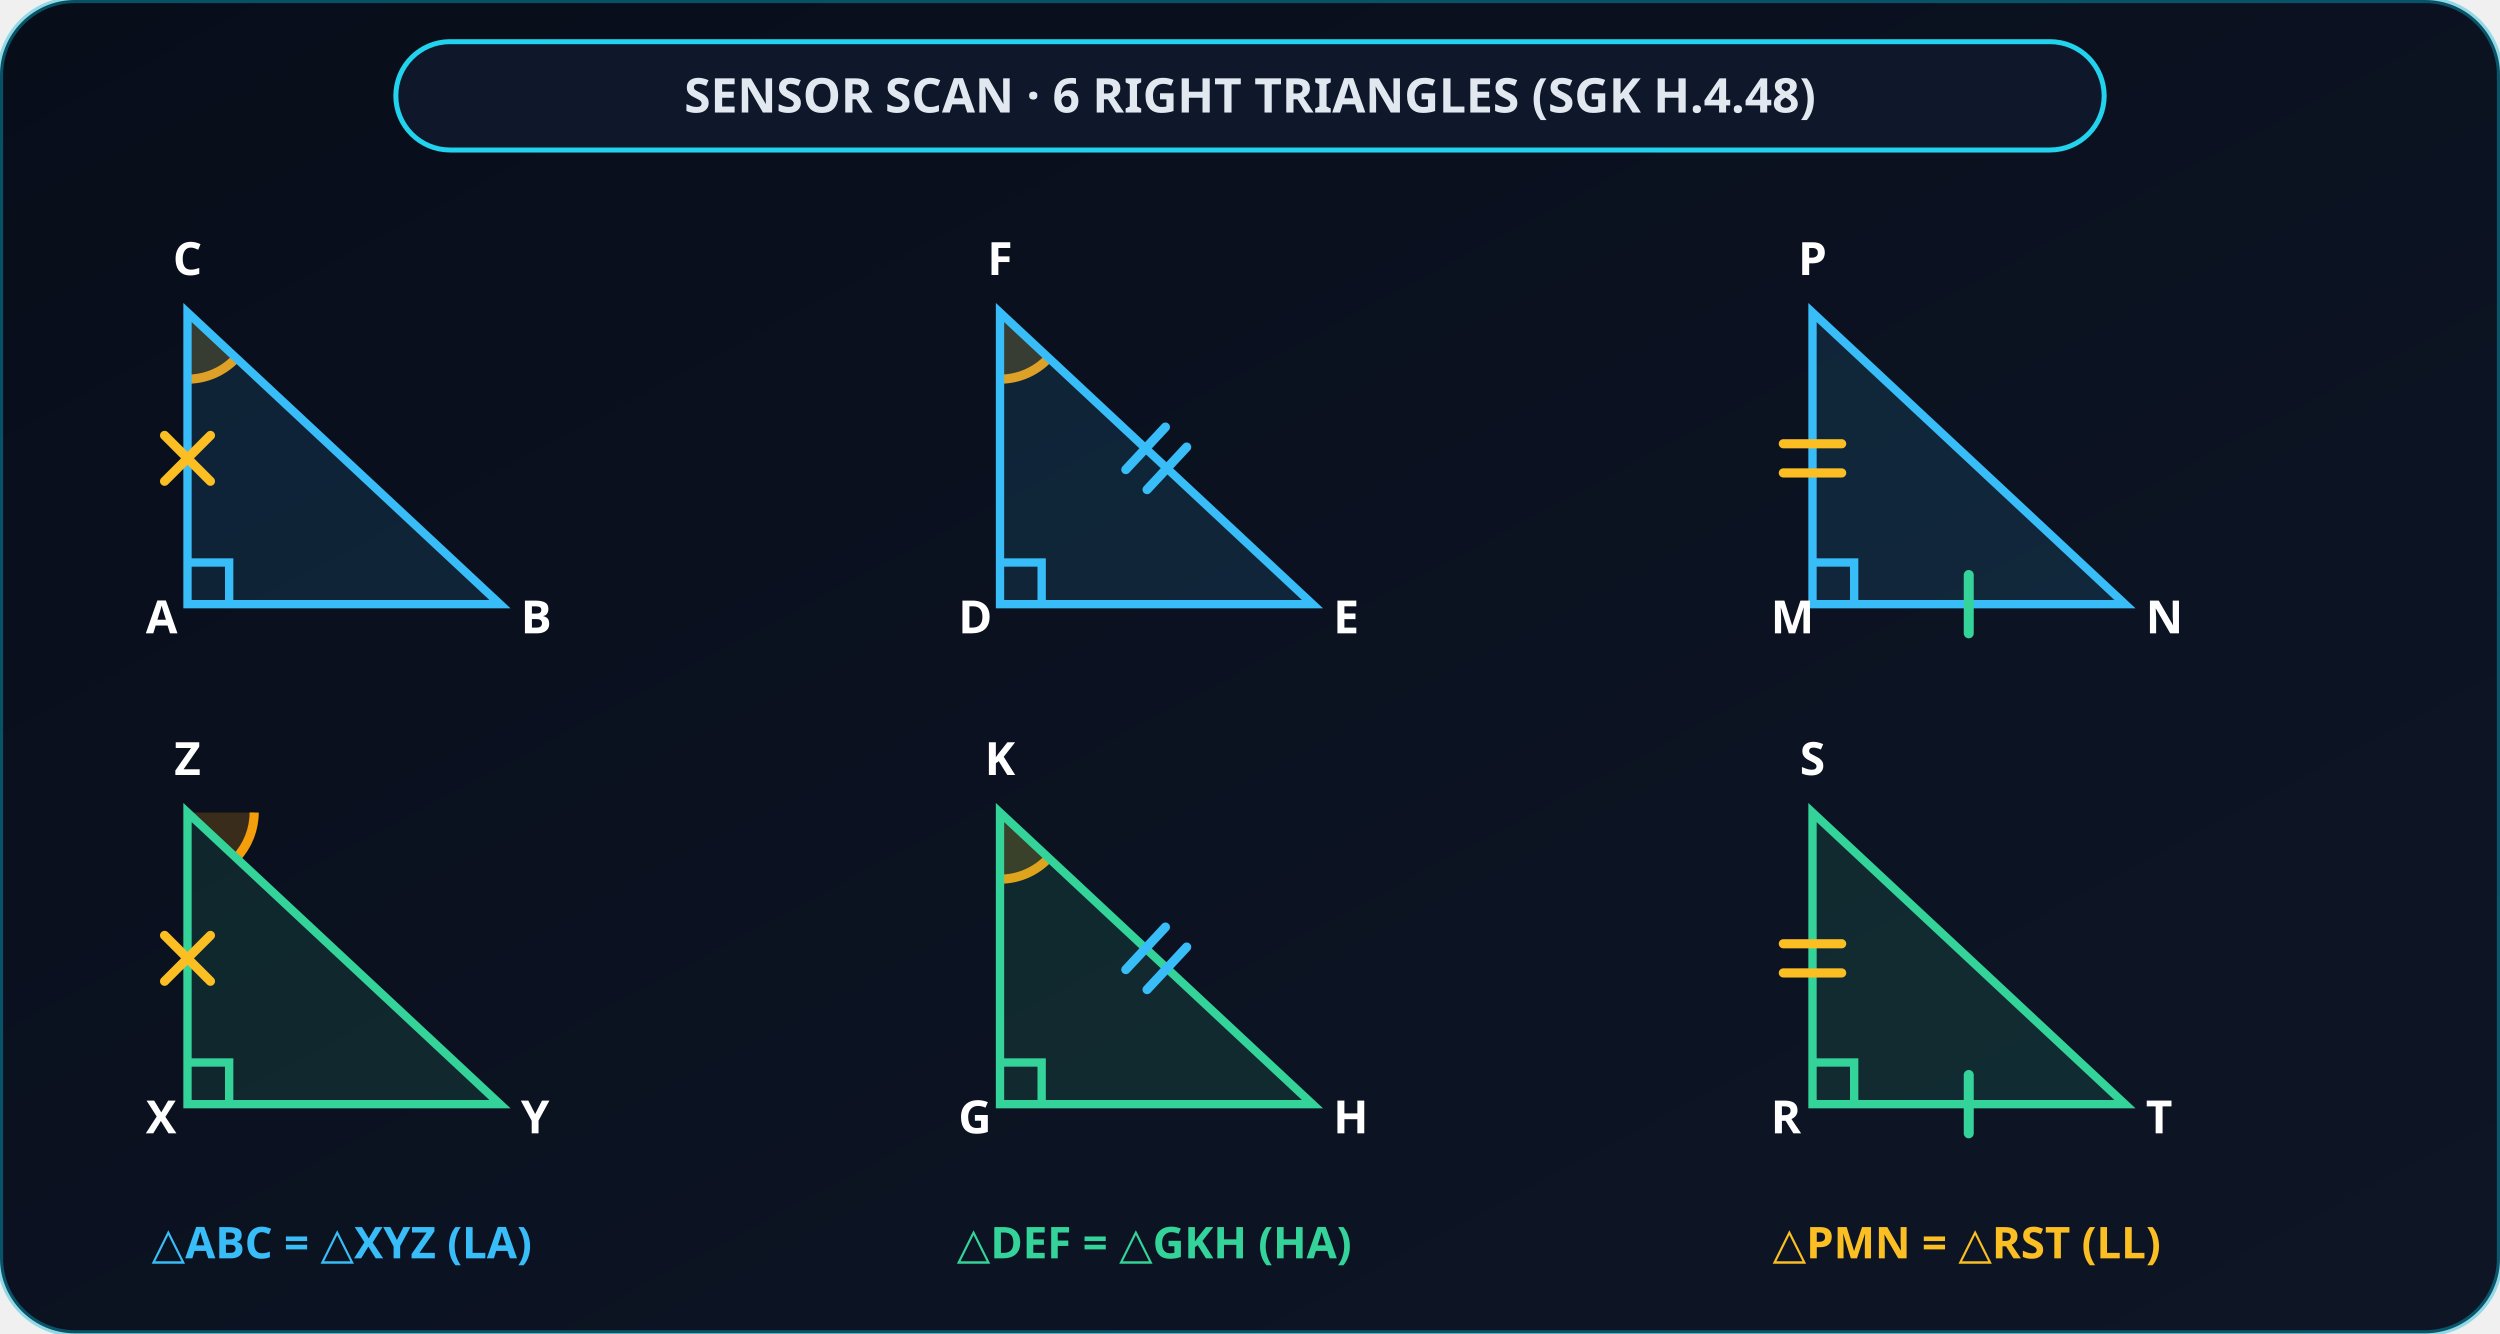
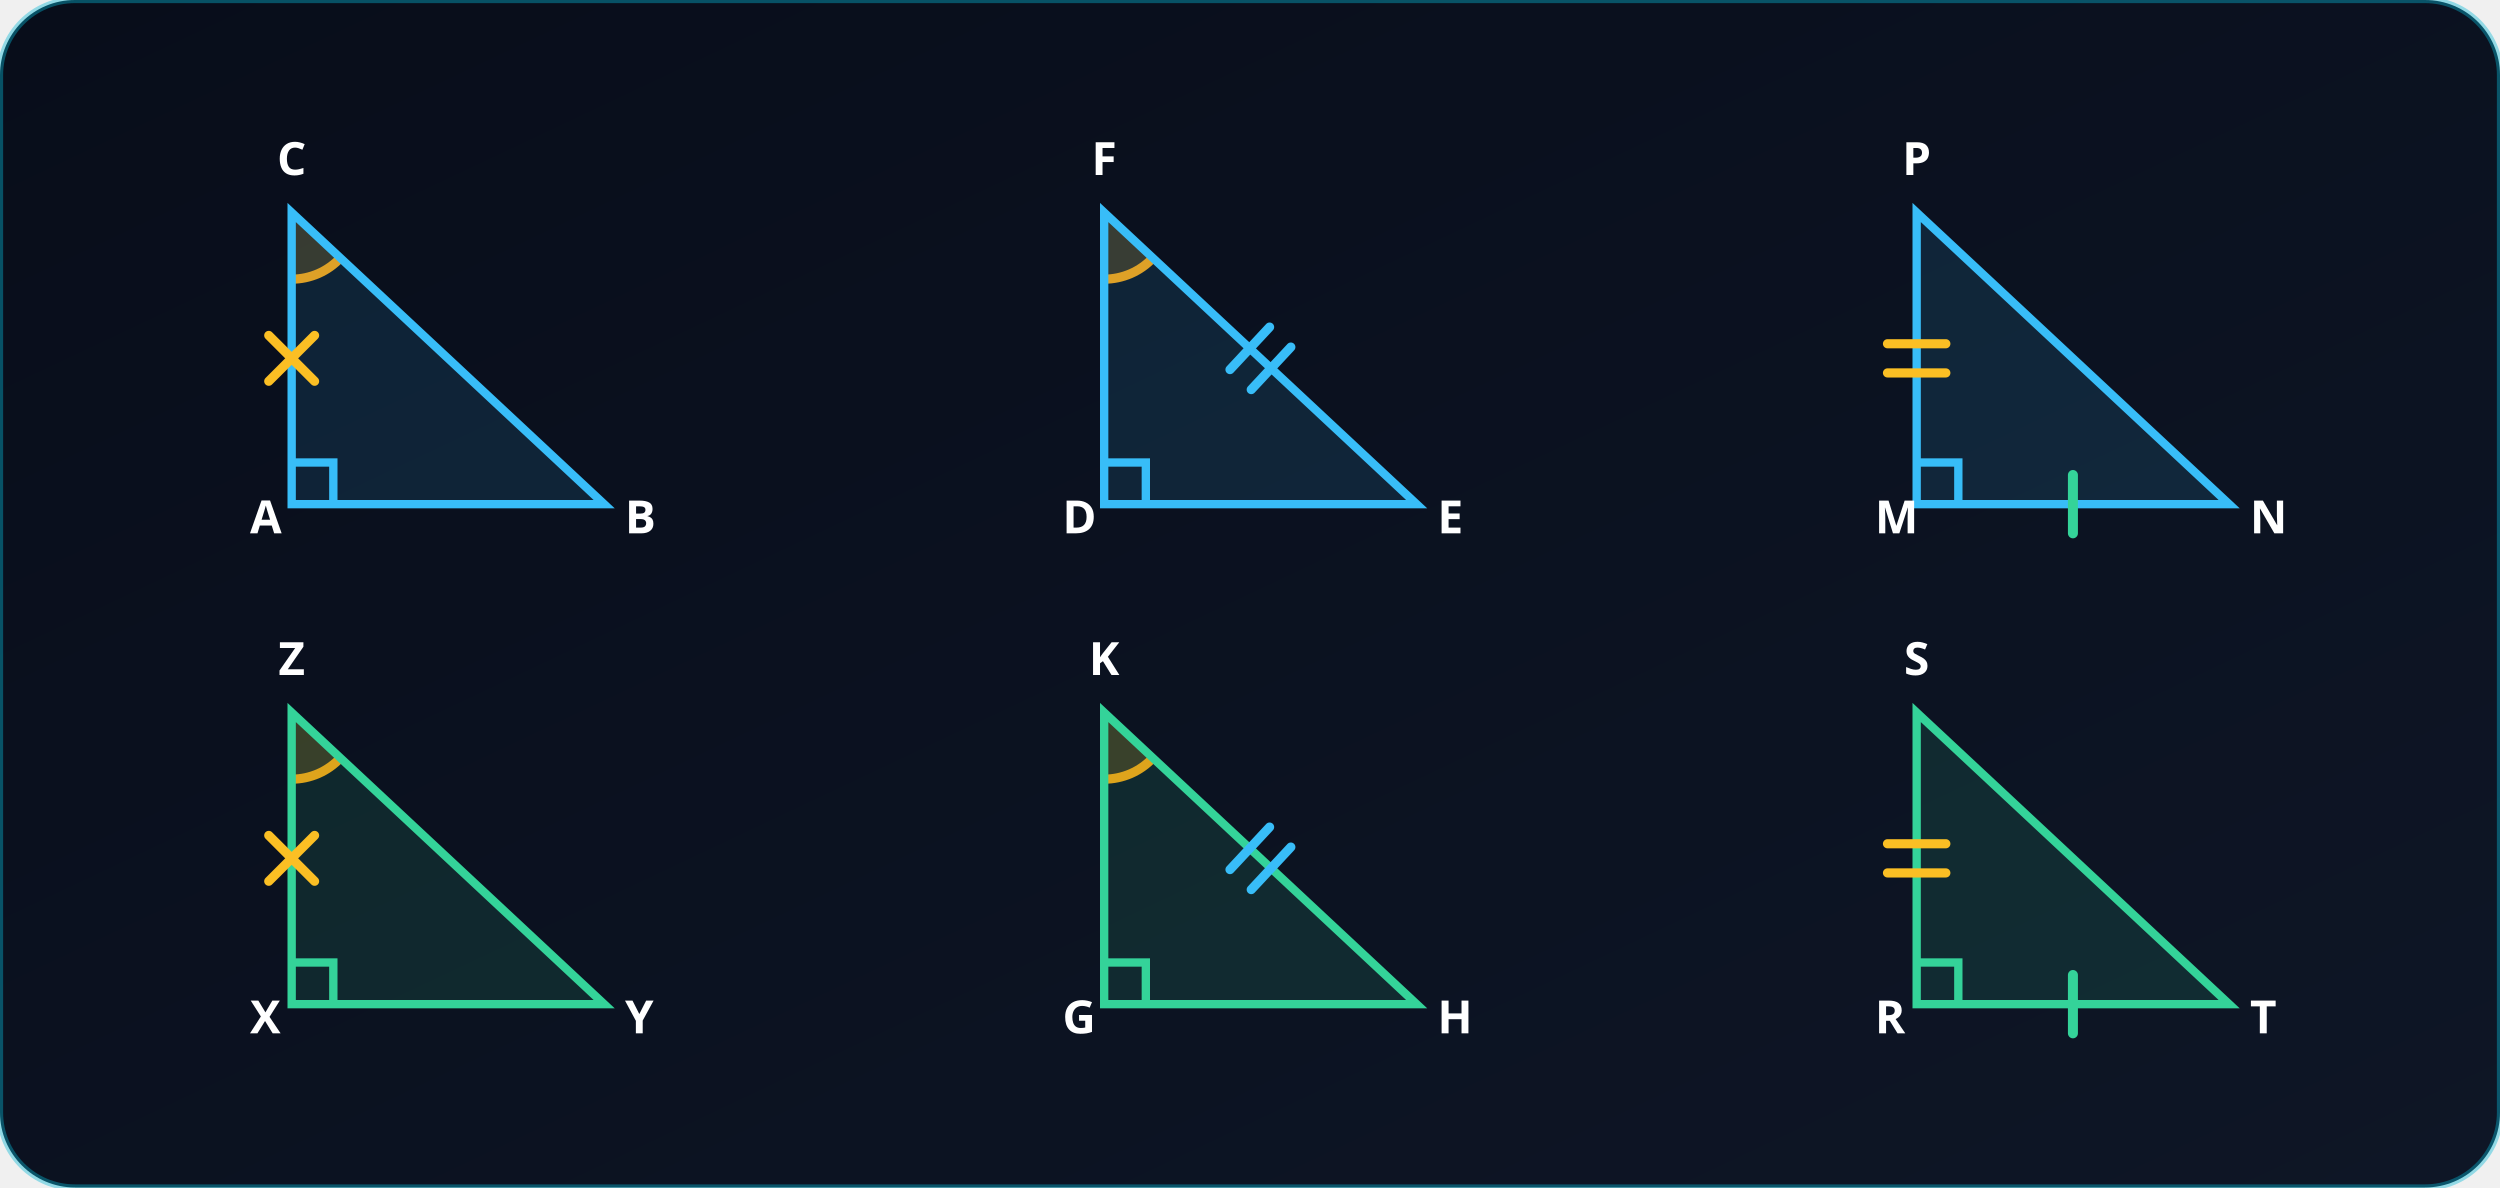
- <svg xmlns="http://www.w3.org/2000/svg" viewBox="0 0 600 320" width="100%" height="280" role="img" aria-labelledby="title desc">
+ <svg xmlns="http://www.w3.org/2000/svg" viewBox="0 0 600 285" width="100%" height="280" role="img" aria-labelledby="title desc">
  <defs>
    <linearGradient id="bgGrad" x1="0%" y1="0%" x2="100%" y2="100%">
      <stop offset="0%" stop-color="#080D1A" />
      <stop offset="100%" stop-color="#0E1626" />
    </linearGradient>
    <filter id="neonGlow" x="-20%" y="-20%" width="140%" height="140%">
      <feGaussianBlur stdDeviation="3" result="blur" />
      <feMerge>
        <feMergeNode in="blur" />
        <feMergeNode in="SourceGraphic" />
      </feMerge>
    </filter>
  </defs>
-   <rect width="600" height="320" rx="18" fill="url(#bgGrad)" stroke="#06B6D4" stroke-width="1.5" stroke-opacity="0.4" />
-   <rect x="95" y="10" width="410" height="26" rx="13" fill="#0F172A" stroke="#22D3EE" stroke-width="1.2" />
-   <text x="300" y="27" fill="#E2E8F0" font-family="system-ui" font-size="11.5" font-weight="bold" text-anchor="middle">SENSOR SCAN · 6 RIGHT TRIANGLES (SGK H.4.48)</text>
-   <path d="M 55.0 145.0 L 55.0 135.0 L 45.0 135.0" fill="none" stroke="#38BDF8" stroke-width="2" />
-   <path d="M 45 75 L 56.7 85.9 A 16 16 0 0 1 45.0 91.0 Z" fill="rgba(245,158,11,0.2)" stroke="none" />
-   <path d="M 56.7 85.9 A 16 16 0 0 1 45.0 91.0" fill="none" stroke="#F59E0B" stroke-width="2.2" />
-   <polygon points="45,145 120,145 45,75" fill="rgba(56,189,248,0.12)" stroke="#38BDF8" stroke-width="2" />
-   <line x1="39.5" y1="104.5" x2="50.5" y2="115.5" stroke="#FBBF24" stroke-width="2.2" stroke-linecap="round" />
-   <line x1="39.5" y1="115.5" x2="50.5" y2="104.5" stroke="#FBBF24" stroke-width="2.2" stroke-linecap="round" />
-   <text x="35" y="152" fill="#FFF" font-family="system-ui" font-size="11" font-weight="bold">A</text>
-   <text x="125" y="152" fill="#FFF" font-family="system-ui" font-size="11" font-weight="bold">B</text>
-   <text x="45" y="66" fill="#FFF" font-family="system-ui" font-size="11" font-weight="bold" text-anchor="middle">C</text>
-   <path d="M 250.0 145.0 L 250.0 135.0 L 240.0 135.0" fill="none" stroke="#38BDF8" stroke-width="2" />
-   <path d="M 240 75 L 251.7 85.9 A 16 16 0 0 1 240.0 91.0 Z" fill="rgba(245,158,11,0.2)" stroke="none" />
-   <path d="M 251.7 85.9 A 16 16 0 0 1 240.0 91.0" fill="none" stroke="#F59E0B" stroke-width="2.2" />
-   <polygon points="240,145 315,145 240,75" fill="rgba(56,189,248,0.12)" stroke="#38BDF8" stroke-width="2" />
-   <line x1="275.3" y1="117.5" x2="284.8" y2="107.3" stroke="#38BDF8" stroke-width="2.2" stroke-linecap="round" />
-   <line x1="270.2" y1="112.7" x2="279.7" y2="102.5" stroke="#38BDF8" stroke-width="2.2" stroke-linecap="round" />
-   <text x="230" y="152" fill="#FFF" font-family="system-ui" font-size="11" font-weight="bold">D</text>
-   <text x="320" y="152" fill="#FFF" font-family="system-ui" font-size="11" font-weight="bold">E</text>
-   <text x="240" y="66" fill="#FFF" font-family="system-ui" font-size="11" font-weight="bold" text-anchor="middle">F</text>
-   <path d="M 445.0 145.0 L 445.0 135.0 L 435.0 135.0" fill="none" stroke="#38BDF8" stroke-width="2" />
-   <polygon points="435,145 510,145 435,75" fill="rgba(56,189,248,0.12)" stroke="#38BDF8" stroke-width="2" />
-   <line x1="428.0" y1="113.5" x2="442.0" y2="113.5" stroke="#FBBF24" stroke-width="2.2" stroke-linecap="round" />
-   <line x1="428.0" y1="106.5" x2="442.0" y2="106.5" stroke="#FBBF24" stroke-width="2.2" stroke-linecap="round" />
-   <line x1="472.5" y1="138.0" x2="472.5" y2="152.0" stroke="#34D399" stroke-width="2.4" stroke-linecap="round" />
-   <text x="425" y="152" fill="#FFF" font-family="system-ui" font-size="11" font-weight="bold">M</text>
-   <text x="515" y="152" fill="#FFF" font-family="system-ui" font-size="11" font-weight="bold">N</text>
-   <text x="435" y="66" fill="#FFF" font-family="system-ui" font-size="11" font-weight="bold" text-anchor="middle">P</text>
-   <path d="M 55.0 265.0 L 55.0 255.0 L 45.0 255.0" fill="none" stroke="#34D399" stroke-width="2" />
-   <path d="M 45 195 L 56.7 205.9 A 16 16 0 0 0 61.0 195.0 Z" fill="rgba(245,158,11,0.2)" stroke="none" />
-   <path d="M 56.7 205.9 A 16 16 0 0 0 61.0 195.0" fill="none" stroke="#F59E0B" stroke-width="2.2" />
-   <polygon points="45,265 120,265 45,195" fill="rgba(52,211,153,0.12)" stroke="#34D399" stroke-width="2" />
-   <line x1="39.5" y1="224.5" x2="50.5" y2="235.5" stroke="#FBBF24" stroke-width="2.2" stroke-linecap="round" />
-   <line x1="39.5" y1="235.5" x2="50.5" y2="224.5" stroke="#FBBF24" stroke-width="2.2" stroke-linecap="round" />
-   <text x="35" y="272" fill="#FFF" font-family="system-ui" font-size="11" font-weight="bold">X</text>
-   <text x="125" y="272" fill="#FFF" font-family="system-ui" font-size="11" font-weight="bold">Y</text>
-   <text x="45" y="186" fill="#FFF" font-family="system-ui" font-size="11" font-weight="bold" text-anchor="middle">Z</text>
-   <path d="M 250.0 265.0 L 250.0 255.0 L 240.0 255.0" fill="none" stroke="#34D399" stroke-width="2" />
-   <path d="M 240 195 L 251.7 205.9 A 16 16 0 0 1 240.0 211.0 Z" fill="rgba(245,158,11,0.2)" stroke="none" />
-   <path d="M 251.7 205.9 A 16 16 0 0 1 240.0 211.0" fill="none" stroke="#F59E0B" stroke-width="2.2" />
-   <polygon points="240,265 315,265 240,195" fill="rgba(52,211,153,0.12)" stroke="#34D399" stroke-width="2" />
-   <line x1="275.3" y1="237.5" x2="284.8" y2="227.3" stroke="#38BDF8" stroke-width="2.2" stroke-linecap="round" />
-   <line x1="270.2" y1="232.7" x2="279.7" y2="222.5" stroke="#38BDF8" stroke-width="2.2" stroke-linecap="round" />
-   <text x="230" y="272" fill="#FFF" font-family="system-ui" font-size="11" font-weight="bold">G</text>
-   <text x="320" y="272" fill="#FFF" font-family="system-ui" font-size="11" font-weight="bold">H</text>
-   <text x="240" y="186" fill="#FFF" font-family="system-ui" font-size="11" font-weight="bold" text-anchor="middle">K</text>
-   <path d="M 445.0 265.0 L 445.0 255.0 L 435.0 255.0" fill="none" stroke="#34D399" stroke-width="2" />
-   <polygon points="435,265 510,265 435,195" fill="rgba(52,211,153,0.12)" stroke="#34D399" stroke-width="2" />
-   <line x1="428.0" y1="233.5" x2="442.0" y2="233.5" stroke="#FBBF24" stroke-width="2.2" stroke-linecap="round" />
-   <line x1="428.0" y1="226.5" x2="442.0" y2="226.5" stroke="#FBBF24" stroke-width="2.2" stroke-linecap="round" />
-   <line x1="472.5" y1="258.0" x2="472.5" y2="272.0" stroke="#34D399" stroke-width="2.4" stroke-linecap="round" />
-   <text x="425" y="272" fill="#FFF" font-family="system-ui" font-size="11" font-weight="bold">R</text>
-   <text x="515" y="272" fill="#FFF" font-family="system-ui" font-size="11" font-weight="bold">T</text>
-   <text x="435" y="186" fill="#FFF" font-family="system-ui" font-size="11" font-weight="bold" text-anchor="middle">S</text>
-   <text x="82" y="302" fill="#38BDF8" font-family="system-ui" font-size="10.5" font-weight="bold" text-anchor="middle">△ABC = △XYZ (LA)</text>
-   <text x="277" y="302" fill="#34D399" font-family="system-ui" font-size="10.5" font-weight="bold" text-anchor="middle">△DEF = △GKH (HA)</text>
-   <text x="472" y="302" fill="#FBBF24" font-family="system-ui" font-size="10.5" font-weight="bold" text-anchor="middle">△PMN = △RST (LL)</text>
+   <rect width="600" height="285" rx="18" fill="url(#bgGrad)" stroke="#06B6D4" stroke-width="1.5" stroke-opacity="0.4" />
+   <g transform="translate(25, -24)">
+     <path d="M 55.0 145.0 L 55.0 135.0 L 45.0 135.0" fill="none" stroke="#38BDF8" stroke-width="2" />
+     <path d="M 45 75 L 56.7 85.9 A 16 16 0 0 1 45.0 91.0 Z" fill="rgba(245,158,11,0.2)" stroke="none" />
+     <path d="M 56.7 85.9 A 16 16 0 0 1 45.0 91.0" fill="none" stroke="#F59E0B" stroke-width="2.2" />
+     <polygon points="45,145 120,145 45,75" fill="rgba(56,189,248,0.12)" stroke="#38BDF8" stroke-width="2" />
+     <line x1="39.5" y1="104.5" x2="50.5" y2="115.5" stroke="#FBBF24" stroke-width="2.2" stroke-linecap="round" />
+     <line x1="39.5" y1="115.5" x2="50.5" y2="104.5" stroke="#FBBF24" stroke-width="2.2" stroke-linecap="round" />
+     <text x="35" y="152" fill="#FFF" font-family="system-ui" font-size="11" font-weight="bold">A</text>
+     <text x="125" y="152" fill="#FFF" font-family="system-ui" font-size="11" font-weight="bold">B</text>
+     <text x="45" y="66" fill="#FFF" font-family="system-ui" font-size="11" font-weight="bold" text-anchor="middle">C</text>
+     <path d="M 250.0 145.0 L 250.0 135.0 L 240.0 135.0" fill="none" stroke="#38BDF8" stroke-width="2" />
+     <path d="M 240 75 L 251.7 85.9 A 16 16 0 0 1 240.0 91.0 Z" fill="rgba(245,158,11,0.2)" stroke="none" />
+     <path d="M 251.7 85.9 A 16 16 0 0 1 240.0 91.0" fill="none" stroke="#F59E0B" stroke-width="2.2" />
+     <polygon points="240,145 315,145 240,75" fill="rgba(56,189,248,0.12)" stroke="#38BDF8" stroke-width="2" />
+     <line x1="275.3" y1="117.5" x2="284.8" y2="107.3" stroke="#38BDF8" stroke-width="2.2" stroke-linecap="round" />
+     <line x1="270.2" y1="112.7" x2="279.7" y2="102.5" stroke="#38BDF8" stroke-width="2.2" stroke-linecap="round" />
+     <text x="230" y="152" fill="#FFF" font-family="system-ui" font-size="11" font-weight="bold">D</text>
+     <text x="320" y="152" fill="#FFF" font-family="system-ui" font-size="11" font-weight="bold">E</text>
+     <text x="240" y="66" fill="#FFF" font-family="system-ui" font-size="11" font-weight="bold" text-anchor="middle">F</text>
+     <path d="M 445.0 145.0 L 445.0 135.0 L 435.0 135.0" fill="none" stroke="#38BDF8" stroke-width="2" />
+     <polygon points="435,145 510,145 435,75" fill="rgba(56,189,248,0.12)" stroke="#38BDF8" stroke-width="2" />
+     <line x1="428.0" y1="113.5" x2="442.0" y2="113.5" stroke="#FBBF24" stroke-width="2.2" stroke-linecap="round" />
+     <line x1="428.0" y1="106.5" x2="442.0" y2="106.5" stroke="#FBBF24" stroke-width="2.2" stroke-linecap="round" />
+     <line x1="472.5" y1="138.0" x2="472.5" y2="152.0" stroke="#34D399" stroke-width="2.4" stroke-linecap="round" />
+     <text x="425" y="152" fill="#FFF" font-family="system-ui" font-size="11" font-weight="bold">M</text>
+     <text x="515" y="152" fill="#FFF" font-family="system-ui" font-size="11" font-weight="bold">N</text>
+     <text x="435" y="66" fill="#FFF" font-family="system-ui" font-size="11" font-weight="bold" text-anchor="middle">P</text>
+     <path d="M 55.0 265.0 L 55.0 255.0 L 45.0 255.0" fill="none" stroke="#34D399" stroke-width="2" />
+     <path d="M 45 195 L 56.7 205.9 A 16 16 0 0 1 45.0 211.0 Z" fill="rgba(245,158,11,0.2)" stroke="none" />
+     <path d="M 56.7 205.9 A 16 16 0 0 1 45.0 211.0" fill="none" stroke="#F59E0B" stroke-width="2.2" />
+     <polygon points="45,265 120,265 45,195" fill="rgba(52,211,153,0.12)" stroke="#34D399" stroke-width="2" />
+     <line x1="39.5" y1="224.5" x2="50.5" y2="235.5" stroke="#FBBF24" stroke-width="2.2" stroke-linecap="round" />
+     <line x1="39.5" y1="235.5" x2="50.5" y2="224.5" stroke="#FBBF24" stroke-width="2.2" stroke-linecap="round" />
+     <text x="35" y="272" fill="#FFF" font-family="system-ui" font-size="11" font-weight="bold">X</text>
+     <text x="125" y="272" fill="#FFF" font-family="system-ui" font-size="11" font-weight="bold">Y</text>
+     <text x="45" y="186" fill="#FFF" font-family="system-ui" font-size="11" font-weight="bold" text-anchor="middle">Z</text>
+     <path d="M 250.0 265.0 L 250.0 255.0 L 240.0 255.0" fill="none" stroke="#34D399" stroke-width="2" />
+     <path d="M 240 195 L 251.7 205.9 A 16 16 0 0 1 240.0 211.0 Z" fill="rgba(245,158,11,0.2)" stroke="none" />
+     <path d="M 251.7 205.9 A 16 16 0 0 1 240.0 211.0" fill="none" stroke="#F59E0B" stroke-width="2.2" />
+     <polygon points="240,265 315,265 240,195" fill="rgba(52,211,153,0.12)" stroke="#34D399" stroke-width="2" />
+     <line x1="275.3" y1="237.5" x2="284.8" y2="227.3" stroke="#38BDF8" stroke-width="2.2" stroke-linecap="round" />
+     <line x1="270.2" y1="232.7" x2="279.7" y2="222.5" stroke="#38BDF8" stroke-width="2.2" stroke-linecap="round" />
+     <text x="230" y="272" fill="#FFF" font-family="system-ui" font-size="11" font-weight="bold">G</text>
+     <text x="320" y="272" fill="#FFF" font-family="system-ui" font-size="11" font-weight="bold">H</text>
+     <text x="240" y="186" fill="#FFF" font-family="system-ui" font-size="11" font-weight="bold" text-anchor="middle">K</text>
+     <path d="M 445.0 265.0 L 445.0 255.0 L 435.0 255.0" fill="none" stroke="#34D399" stroke-width="2" />
+     <polygon points="435,265 510,265 435,195" fill="rgba(52,211,153,0.12)" stroke="#34D399" stroke-width="2" />
+     <line x1="428.0" y1="233.5" x2="442.0" y2="233.5" stroke="#FBBF24" stroke-width="2.2" stroke-linecap="round" />
+     <line x1="428.0" y1="226.5" x2="442.0" y2="226.5" stroke="#FBBF24" stroke-width="2.2" stroke-linecap="round" />
+     <line x1="472.5" y1="258.0" x2="472.5" y2="272.0" stroke="#34D399" stroke-width="2.4" stroke-linecap="round" />
+     <text x="425" y="272" fill="#FFF" font-family="system-ui" font-size="11" font-weight="bold">R</text>
+     <text x="515" y="272" fill="#FFF" font-family="system-ui" font-size="11" font-weight="bold">T</text>
+     <text x="435" y="186" fill="#FFF" font-family="system-ui" font-size="11" font-weight="bold" text-anchor="middle">S</text>
+   </g>
</svg>
